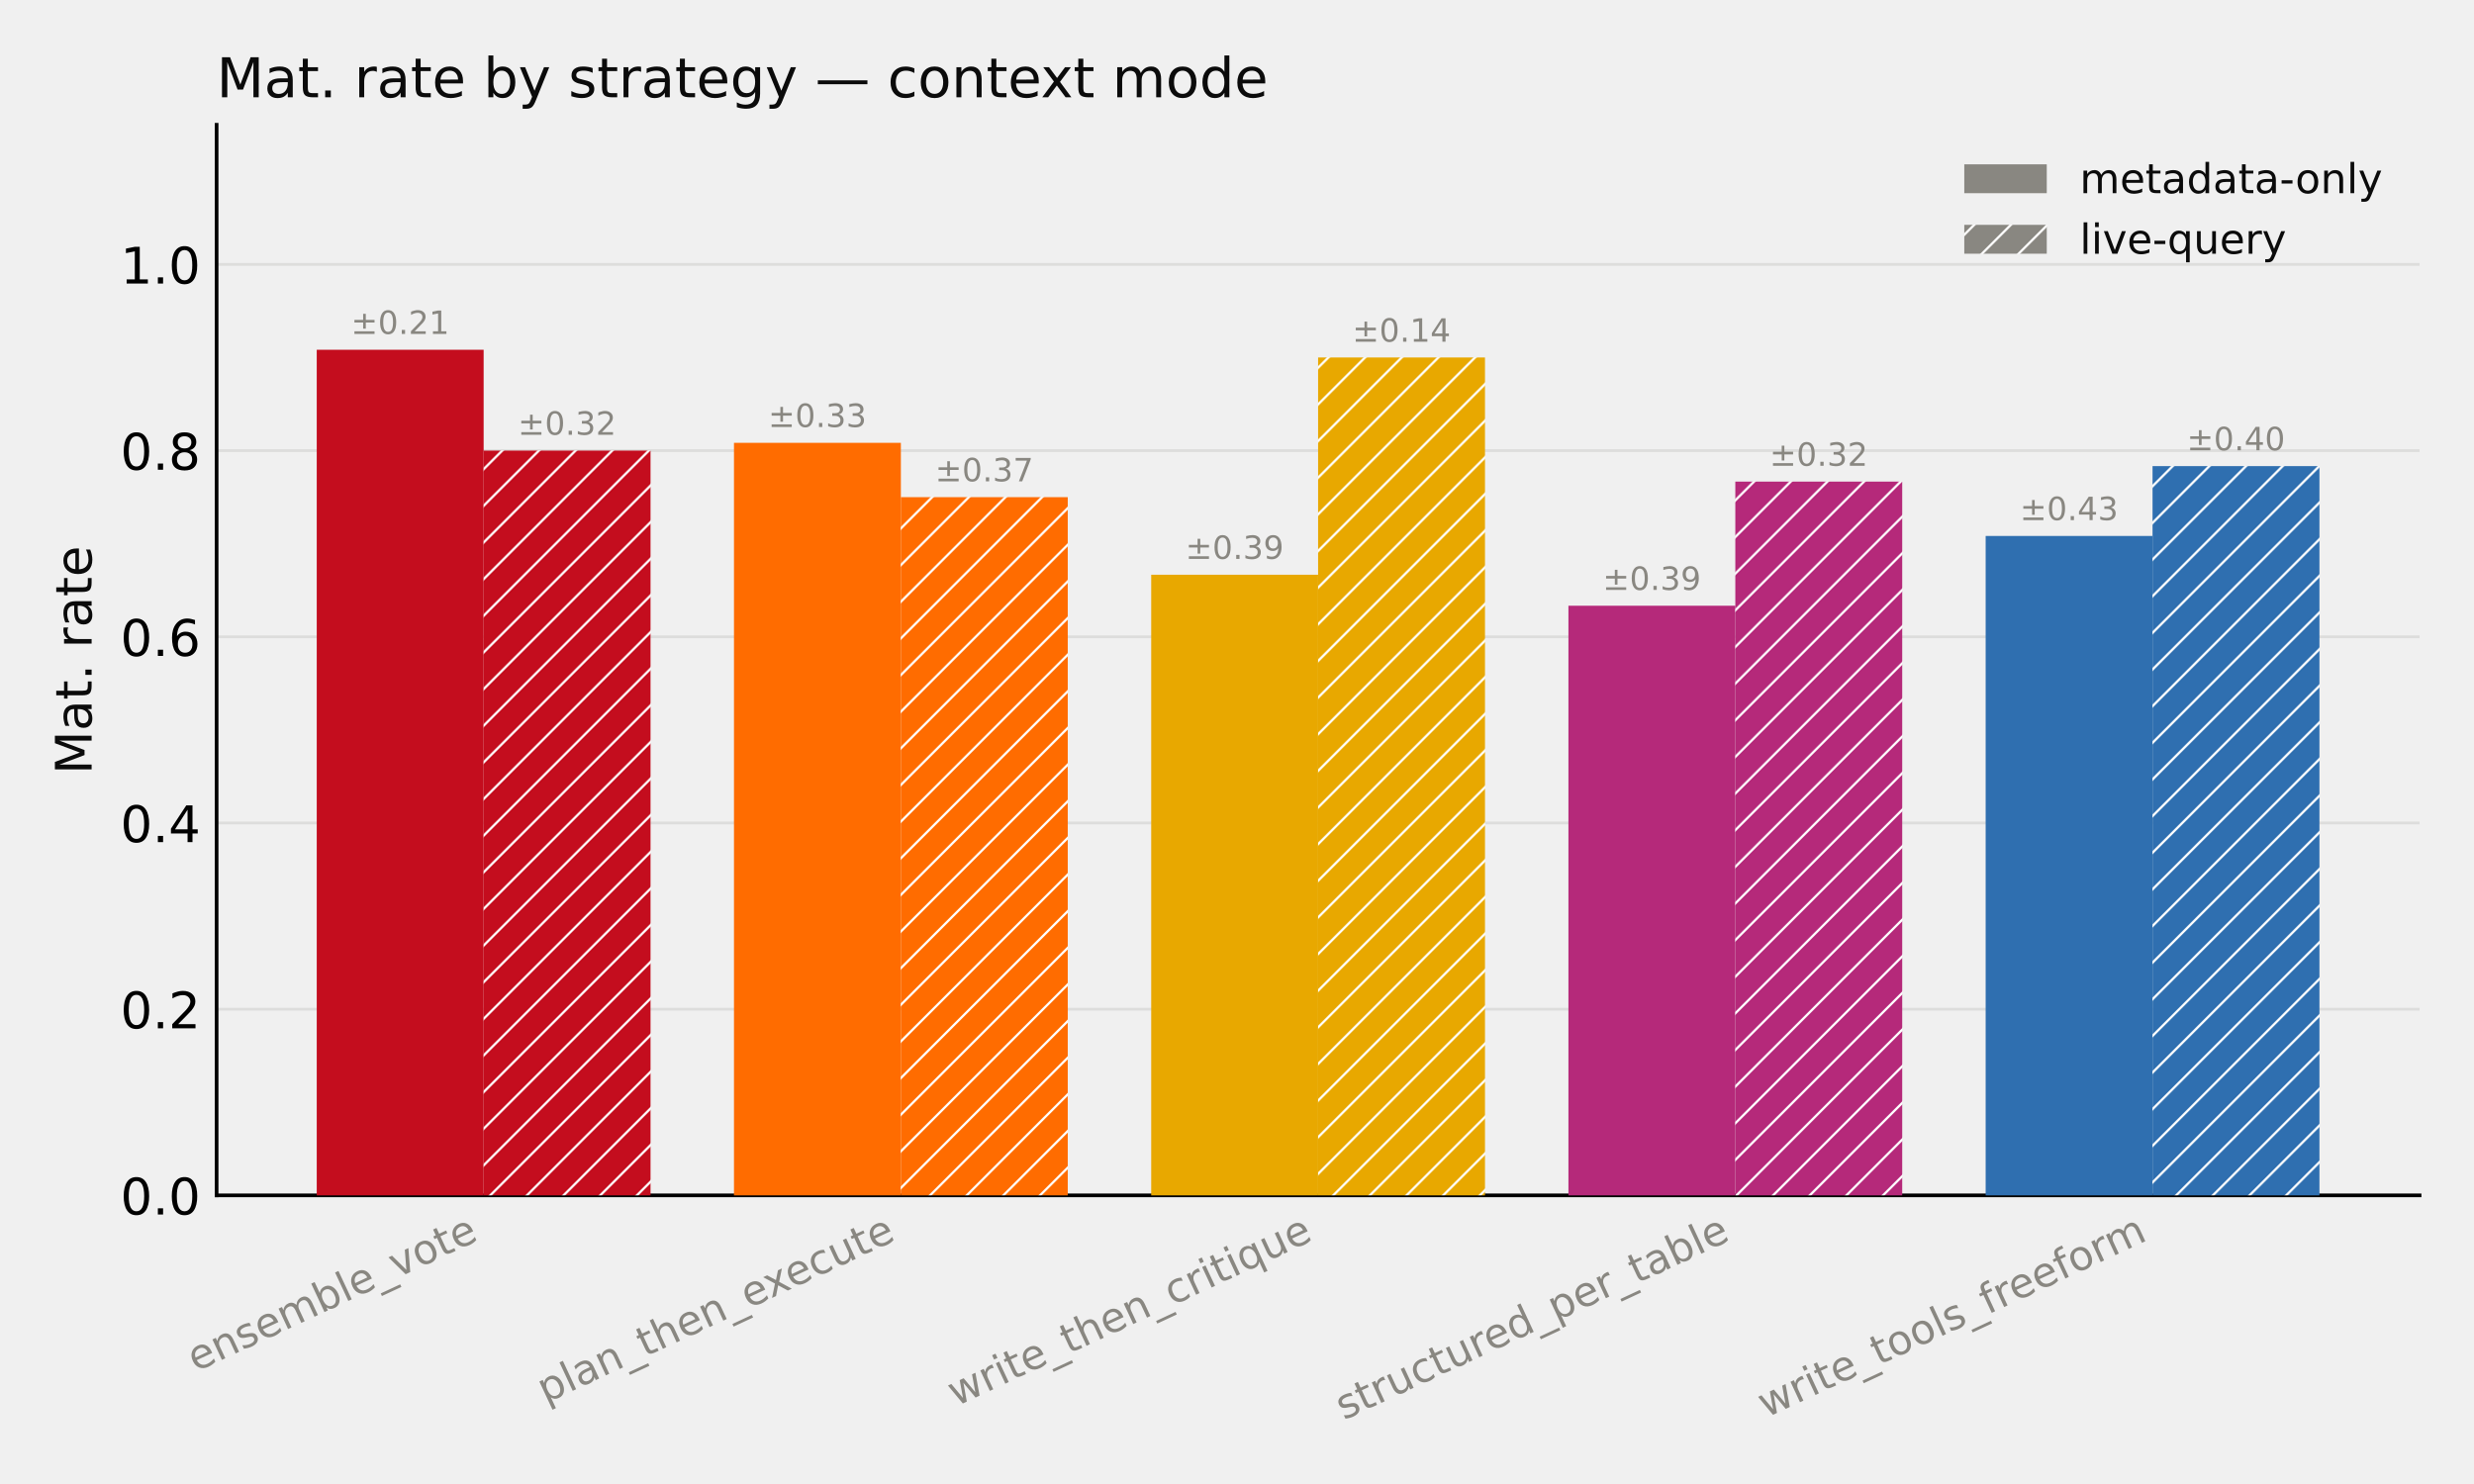
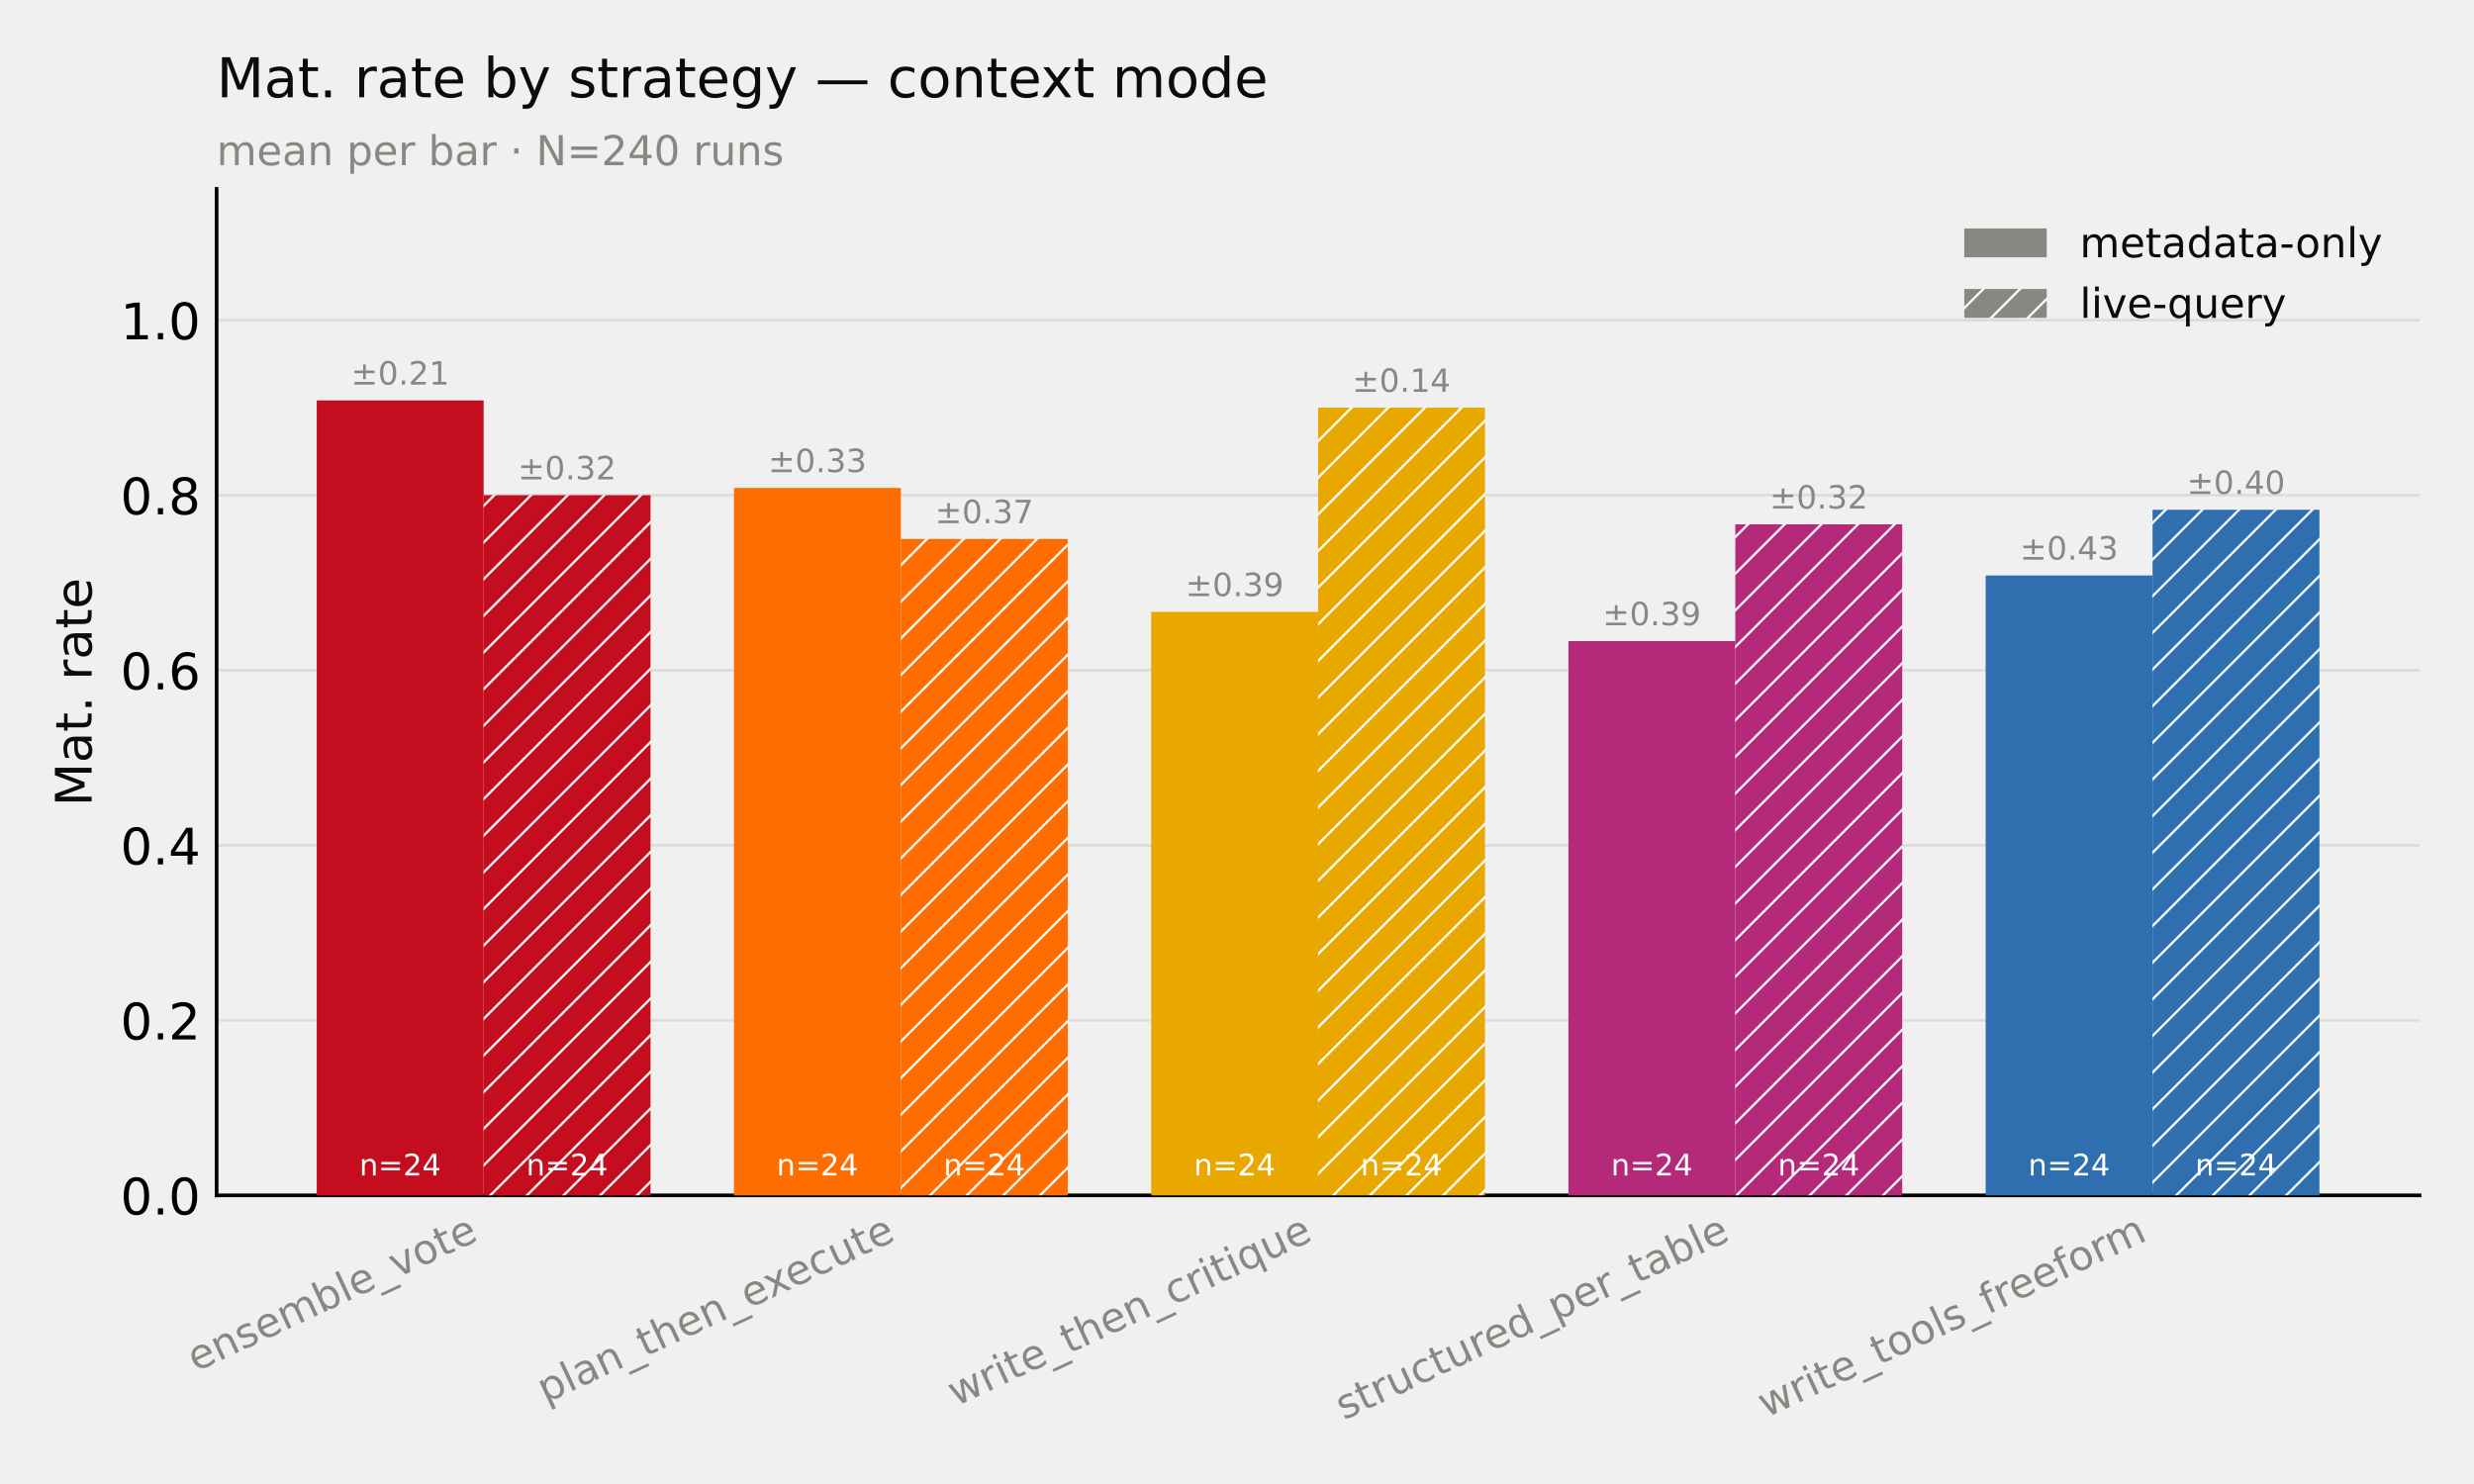
<svg xmlns="http://www.w3.org/2000/svg" width="540pt" height="324pt" viewBox="0 0 540 324" version="1.1">
  <defs>
    <style type="text/css">*{stroke-linejoin: round; stroke-linecap: butt}</style>
  </defs>
  <g id="figure_1">
    <g id="patch_1">
      <path d="M 0 324  L 540 324  L 540 0  L 0 0  L 0 324  z " style="fill: none" />
    </g>
    <g id="axes_1">
      <g id="patch_2">
-         <path d="M 47.28 260.982  L 528.12 260.982  L 528.12 27.24  L 47.28 27.24  L 47.28 260.982  z " style="fill: none" />
+         <path d="M 47.28 260.982  L 528.12 260.982  L 528.12 41.24  L 47.28 41.24  L 47.28 260.982  z " style="fill: none" />
      </g>
      <g id="matplotlib.axis_1">
        <g id="xtick_1">
          <g id="line2d_1" />
          <g id="text_1">
            <text style="font-size: 9px; font-family: 'DejaVu Sans', 'Bitstream Vera Sans', 'Computer Modern Sans Serif', 'Lucida Grande', 'Verdana', 'Geneva', 'Lucid', 'Arial', 'Helvetica', 'Avant Garde', sans-serif; fill: #898781" transform="translate(42.68812 299.5812) rotate(-25)">ensemble_vote</text>
          </g>
        </g>
        <g id="xtick_2">
          <g id="line2d_2" />
          <g id="text_2">
            <text style="font-size: 9px; font-family: 'DejaVu Sans', 'Bitstream Vera Sans', 'Computer Modern Sans Serif', 'Lucida Grande', 'Verdana', 'Geneva', 'Lucid', 'Arial', 'Helvetica', 'Avant Garde', sans-serif; fill: #898781" transform="translate(119.0716 306.4289) rotate(-25)">plan_then_execute</text>
          </g>
        </g>
        <g id="xtick_3">
          <g id="line2d_3" />
          <g id="text_3">
            <text style="font-size: 9px; font-family: 'DejaVu Sans', 'Bitstream Vera Sans', 'Computer Modern Sans Serif', 'Lucida Grande', 'Verdana', 'Geneva', 'Lucid', 'Arial', 'Helvetica', 'Avant Garde', sans-serif; fill: #898781" transform="translate(208.6499 307.1236) rotate(-25)">write_then_critique</text>
          </g>
        </g>
        <g id="xtick_4">
          <g id="line2d_4" />
          <g id="text_4">
            <text style="font-size: 9px; font-family: 'DejaVu Sans', 'Bitstream Vera Sans', 'Computer Modern Sans Serif', 'Lucida Grande', 'Verdana', 'Geneva', 'Lucid', 'Arial', 'Helvetica', 'Avant Garde', sans-serif; fill: #898781" transform="translate(293.3163 310.1088) rotate(-25)">structured_per_table</text>
          </g>
        </g>
        <g id="xtick_5">
          <g id="line2d_5" />
          <g id="text_5">
            <text style="font-size: 9px; font-family: 'DejaVu Sans', 'Bitstream Vera Sans', 'Computer Modern Sans Serif', 'Lucida Grande', 'Verdana', 'Geneva', 'Lucid', 'Arial', 'Helvetica', 'Avant Garde', sans-serif; fill: #898781" transform="translate(385.4843 309.5959) rotate(-25)">write_tools_freeform</text>
          </g>
        </g>
      </g>
      <g id="matplotlib.axis_2">
        <g id="ytick_1">
          <g id="line2d_6">
-             <path d="M 47.28 260.982  L 528.12 260.982  " clip-path="url(#p167cbde9de)" style="fill: none; stroke: #898781; stroke-opacity: 0.18; stroke-width: 0.6; stroke-linecap: square" />
+             <path d="M 47.28 260.982  L 528.12 260.982  " clip-path="url(#p7d23ae735a)" style="fill: none; stroke: #898781; stroke-opacity: 0.18; stroke-width: 0.6; stroke-linecap: square" />
          </g>
          <g id="line2d_7" />
          <g id="text_6">
            <text style="font-size: 11px; font-family: 'DejaVu Sans', 'Bitstream Vera Sans', 'Computer Modern Sans Serif', 'Lucida Grande', 'Verdana', 'Geneva', 'Lucid', 'Arial', 'Helvetica', 'Avant Garde', sans-serif; text-anchor: end" x="43.78" y="265.161" transform="rotate(-0 43.78 265.1614)">0.0</text>
          </g>
        </g>
        <g id="ytick_2">
          <g id="line2d_8">
-             <path d="M 47.28 220.331  L 528.12 220.331  " clip-path="url(#p167cbde9de)" style="fill: none; stroke: #898781; stroke-opacity: 0.18; stroke-width: 0.6; stroke-linecap: square" />
+             <path d="M 47.28 222.766  L 528.12 222.766  " clip-path="url(#p7d23ae735a)" style="fill: none; stroke: #898781; stroke-opacity: 0.18; stroke-width: 0.6; stroke-linecap: square" />
          </g>
          <g id="line2d_9" />
          <g id="text_7">
-             <text style="font-size: 11px; font-family: 'DejaVu Sans', 'Bitstream Vera Sans', 'Computer Modern Sans Serif', 'Lucida Grande', 'Verdana', 'Geneva', 'Lucid', 'Arial', 'Helvetica', 'Avant Garde', sans-serif; text-anchor: end" x="43.78" y="224.511" transform="rotate(-0 43.78 224.5105)">0.2</text>
+             <text style="font-size: 11px; font-family: 'DejaVu Sans', 'Bitstream Vera Sans', 'Computer Modern Sans Serif', 'Lucida Grande', 'Verdana', 'Geneva', 'Lucid', 'Arial', 'Helvetica', 'Avant Garde', sans-serif; text-anchor: end" x="43.78" y="226.945" transform="rotate(-0 43.78 226.9453)">0.2</text>
          </g>
        </g>
        <g id="ytick_3">
          <g id="line2d_10">
-             <path d="M 47.28 179.681  L 528.12 179.681  " clip-path="url(#p167cbde9de)" style="fill: none; stroke: #898781; stroke-opacity: 0.18; stroke-width: 0.6; stroke-linecap: square" />
+             <path d="M 47.28 184.55  L 528.12 184.55  " clip-path="url(#p7d23ae735a)" style="fill: none; stroke: #898781; stroke-opacity: 0.18; stroke-width: 0.6; stroke-linecap: square" />
          </g>
          <g id="line2d_11" />
          <g id="text_8">
-             <text style="font-size: 11px; font-family: 'DejaVu Sans', 'Bitstream Vera Sans', 'Computer Modern Sans Serif', 'Lucida Grande', 'Verdana', 'Geneva', 'Lucid', 'Arial', 'Helvetica', 'Avant Garde', sans-serif; text-anchor: end" x="43.78" y="183.86" transform="rotate(-0 43.78 183.8597)">0.4</text>
+             <text style="font-size: 11px; font-family: 'DejaVu Sans', 'Bitstream Vera Sans', 'Computer Modern Sans Serif', 'Lucida Grande', 'Verdana', 'Geneva', 'Lucid', 'Arial', 'Helvetica', 'Avant Garde', sans-serif; text-anchor: end" x="43.78" y="188.729" transform="rotate(-0 43.78 188.7293)">0.4</text>
          </g>
        </g>
        <g id="ytick_4">
          <g id="line2d_12">
-             <path d="M 47.28 139.03  L 528.12 139.03  " clip-path="url(#p167cbde9de)" style="fill: none; stroke: #898781; stroke-opacity: 0.18; stroke-width: 0.6; stroke-linecap: square" />
+             <path d="M 47.28 146.334  L 528.12 146.334  " clip-path="url(#p7d23ae735a)" style="fill: none; stroke: #898781; stroke-opacity: 0.18; stroke-width: 0.6; stroke-linecap: square" />
          </g>
          <g id="line2d_13" />
          <g id="text_9">
-             <text style="font-size: 11px; font-family: 'DejaVu Sans', 'Bitstream Vera Sans', 'Computer Modern Sans Serif', 'Lucida Grande', 'Verdana', 'Geneva', 'Lucid', 'Arial', 'Helvetica', 'Avant Garde', sans-serif; text-anchor: end" x="43.78" y="143.209" transform="rotate(-0 43.78 143.2089)">0.6</text>
+             <text style="font-size: 11px; font-family: 'DejaVu Sans', 'Bitstream Vera Sans', 'Computer Modern Sans Serif', 'Lucida Grande', 'Verdana', 'Geneva', 'Lucid', 'Arial', 'Helvetica', 'Avant Garde', sans-serif; text-anchor: end" x="43.78" y="150.513" transform="rotate(-0 43.78 150.5133)">0.6</text>
          </g>
        </g>
        <g id="ytick_5">
          <g id="line2d_14">
-             <path d="M 47.28 98.379  L 528.12 98.379  " clip-path="url(#p167cbde9de)" style="fill: none; stroke: #898781; stroke-opacity: 0.18; stroke-width: 0.6; stroke-linecap: square" />
+             <path d="M 47.28 108.118  L 528.12 108.118  " clip-path="url(#p7d23ae735a)" style="fill: none; stroke: #898781; stroke-opacity: 0.18; stroke-width: 0.6; stroke-linecap: square" />
          </g>
          <g id="line2d_15" />
          <g id="text_10">
-             <text style="font-size: 11px; font-family: 'DejaVu Sans', 'Bitstream Vera Sans', 'Computer Modern Sans Serif', 'Lucida Grande', 'Verdana', 'Geneva', 'Lucid', 'Arial', 'Helvetica', 'Avant Garde', sans-serif; text-anchor: end" x="43.78" y="102.558" transform="rotate(-0 43.78 102.5581)">0.8</text>
+             <text style="font-size: 11px; font-family: 'DejaVu Sans', 'Bitstream Vera Sans', 'Computer Modern Sans Serif', 'Lucida Grande', 'Verdana', 'Geneva', 'Lucid', 'Arial', 'Helvetica', 'Avant Garde', sans-serif; text-anchor: end" x="43.78" y="112.297" transform="rotate(-0 43.78 112.2972)">0.8</text>
          </g>
        </g>
        <g id="ytick_6">
          <g id="line2d_16">
-             <path d="M 47.28 57.728  L 528.12 57.728  " clip-path="url(#p167cbde9de)" style="fill: none; stroke: #898781; stroke-opacity: 0.18; stroke-width: 0.6; stroke-linecap: square" />
+             <path d="M 47.28 69.902  L 528.12 69.902  " clip-path="url(#p7d23ae735a)" style="fill: none; stroke: #898781; stroke-opacity: 0.18; stroke-width: 0.6; stroke-linecap: square" />
          </g>
          <g id="line2d_17" />
          <g id="text_11">
-             <text style="font-size: 11px; font-family: 'DejaVu Sans', 'Bitstream Vera Sans', 'Computer Modern Sans Serif', 'Lucida Grande', 'Verdana', 'Geneva', 'Lucid', 'Arial', 'Helvetica', 'Avant Garde', sans-serif; text-anchor: end" x="43.78" y="61.907" transform="rotate(-0 43.78 61.90726)">1.0</text>
+             <text style="font-size: 11px; font-family: 'DejaVu Sans', 'Bitstream Vera Sans', 'Computer Modern Sans Serif', 'Lucida Grande', 'Verdana', 'Geneva', 'Lucid', 'Arial', 'Helvetica', 'Avant Garde', sans-serif; text-anchor: end" x="43.78" y="74.081" transform="rotate(-0 43.78 74.08117)">1.0</text>
          </g>
        </g>
        <g id="text_12">
-           <text style="font-size: 11px; font-family: 'DejaVu Sans', 'Bitstream Vera Sans', 'Computer Modern Sans Serif', 'Lucida Grande', 'Verdana', 'Geneva', 'Lucid', 'Arial', 'Helvetica', 'Avant Garde', sans-serif; text-anchor: middle; fill: #0b0b0b" x="19.999" y="144.111" transform="rotate(-90 19.99891 144.1111)">Mat. rate</text>
+           <text style="font-size: 11px; font-family: 'DejaVu Sans', 'Bitstream Vera Sans', 'Computer Modern Sans Serif', 'Lucida Grande', 'Verdana', 'Geneva', 'Lucid', 'Arial', 'Helvetica', 'Avant Garde', sans-serif; text-anchor: middle; fill: #0b0b0b" x="19.999" y="151.111" transform="rotate(-90 19.99891 151.1111)">Mat. rate</text>
        </g>
      </g>
      <g id="patch_3">
-         <path d="M 47.28 260.982  L 47.28 27.24  " style="fill: none; stroke: #000000; stroke-width: 0.8; stroke-linejoin: miter; stroke-linecap: square" />
+         <path d="M 47.28 260.982  L 47.28 41.24  " style="fill: none; stroke: #000000; stroke-width: 0.8; stroke-linejoin: miter; stroke-linecap: square" />
      </g>
      <g id="patch_4">
        <path d="M 47.28 260.982  L 528.12 260.982  " style="fill: none; stroke: #000000; stroke-width: 0.8; stroke-linejoin: miter; stroke-linecap: square" />
      </g>
      <g id="patch_5">
-         <path d="M 69.136 260.982  L 105.564 260.982  L 105.564 76.36  L 69.136 76.36  z " clip-path="url(#p167cbde9de)" style="fill: #c40d1e" />
+         <path d="M 69.136 260.982  L 105.564 260.982  L 105.564 87.418  L 69.136 87.418  z " clip-path="url(#p7d23ae735a)" style="fill: #c40d1e" />
      </g>
      <g id="patch_6">
-         <path d="M 160.205 260.982  L 196.632 260.982  L 196.632 96.685  L 160.205 96.685  z " clip-path="url(#p167cbde9de)" style="fill: #ff6c00" />
+         <path d="M 160.205 260.982  L 196.632 260.982  L 196.632 106.526  L 160.205 106.526  z " clip-path="url(#p7d23ae735a)" style="fill: #ff6c00" />
      </g>
      <g id="patch_7">
-         <path d="M 251.273 260.982  L 287.7 260.982  L 287.7 125.479  L 251.273 125.479  z " clip-path="url(#p167cbde9de)" style="fill: #e8a800" />
+         <path d="M 251.273 260.982  L 287.7 260.982  L 287.7 133.595  L 251.273 133.595  z " clip-path="url(#p7d23ae735a)" style="fill: #e8a800" />
      </g>
      <g id="patch_8">
-         <path d="M 342.341 260.982  L 378.768 260.982  L 378.768 132.255  L 342.341 132.255  z " clip-path="url(#p167cbde9de)" style="fill: #b5297a" />
+         <path d="M 342.341 260.982  L 378.768 260.982  L 378.768 139.965  L 342.341 139.965  z " clip-path="url(#p7d23ae735a)" style="fill: #b5297a" />
      </g>
      <g id="patch_9">
-         <path d="M 433.409 260.982  L 469.836 260.982  L 469.836 117.011  L 433.409 117.011  z " clip-path="url(#p167cbde9de)" style="fill: #2f6fb0" />
+         <path d="M 433.409 260.982  L 469.836 260.982  L 469.836 125.634  L 433.409 125.634  z " clip-path="url(#p7d23ae735a)" style="fill: #2f6fb0" />
      </g>
      <g id="patch_10">
-         <path d="M 105.564 260.982  L 141.991 260.982  L 141.991 98.379  L 105.564 98.379  z " clip-path="url(#p167cbde9de)" style="fill: url(#h84538e04b4)" />
+         <path d="M 105.564 260.982  L 141.991 260.982  L 141.991 108.118  L 105.564 108.118  z " clip-path="url(#p7d23ae735a)" style="fill: url(#h84538e04b4)" />
      </g>
      <g id="patch_11">
-         <path d="M 196.632 260.982  L 233.059 260.982  L 233.059 108.542  L 196.632 108.542  z " clip-path="url(#p167cbde9de)" style="fill: url(#h8cca67a18c)" />
+         <path d="M 196.632 260.982  L 233.059 260.982  L 233.059 117.672  L 196.632 117.672  z " clip-path="url(#p7d23ae735a)" style="fill: url(#h8cca67a18c)" />
      </g>
      <g id="patch_12">
-         <path d="M 287.7 260.982  L 324.127 260.982  L 324.127 78.054  L 287.7 78.054  z " clip-path="url(#p167cbde9de)" style="fill: url(#h2a14cbd247)" />
+         <path d="M 287.7 260.982  L 324.127 260.982  L 324.127 89.01  L 287.7 89.01  z " clip-path="url(#p7d23ae735a)" style="fill: url(#h2a14cbd247)" />
      </g>
      <g id="patch_13">
-         <path d="M 378.768 260.982  L 415.195 260.982  L 415.195 105.154  L 378.768 105.154  z " clip-path="url(#p167cbde9de)" style="fill: url(#h89b58c58c6)" />
+         <path d="M 378.768 260.982  L 415.195 260.982  L 415.195 114.487  L 378.768 114.487  z " clip-path="url(#p7d23ae735a)" style="fill: url(#h89b58c58c6)" />
      </g>
      <g id="patch_14">
-         <path d="M 469.836 260.982  L 506.264 260.982  L 506.264 101.767  L 469.836 101.767  z " clip-path="url(#p167cbde9de)" style="fill: url(#h058d5f73e6)" />
+         <path d="M 469.836 260.982  L 506.264 260.982  L 506.264 111.303  L 469.836 111.303  z " clip-path="url(#p7d23ae735a)" style="fill: url(#h058d5f73e6)" />
      </g>
      <g id="text_13">
-         <text style="font-size: 7px; font-family: 'DejaVu Sans', 'Bitstream Vera Sans', 'Computer Modern Sans Serif', 'Lucida Grande', 'Verdana', 'Geneva', 'Lucid', 'Arial', 'Helvetica', 'Avant Garde', sans-serif; text-anchor: middle; fill: #898781" x="87.35" y="72.904" transform="rotate(-0 87.35 72.90396)">±0.21</text>
+         <text style="font-size: 7px; font-family: 'DejaVu Sans', 'Bitstream Vera Sans', 'Computer Modern Sans Serif', 'Lucida Grande', 'Verdana', 'Geneva', 'Lucid', 'Arial', 'Helvetica', 'Avant Garde', sans-serif; text-anchor: middle; fill: #898781" x="87.35" y="83.962" transform="rotate(-0 87.35 83.96193)">±0.21</text>
      </g>
      <g id="text_14">
-         <text style="font-size: 7px; font-family: 'DejaVu Sans', 'Bitstream Vera Sans', 'Computer Modern Sans Serif', 'Lucida Grande', 'Verdana', 'Geneva', 'Lucid', 'Arial', 'Helvetica', 'Avant Garde', sans-serif; text-anchor: middle; fill: #898781" x="178.418" y="93.229" transform="rotate(-0 178.4182 93.22938)">±0.33</text>
+         <text style="font-size: 7px; font-family: 'DejaVu Sans', 'Bitstream Vera Sans', 'Computer Modern Sans Serif', 'Lucida Grande', 'Verdana', 'Geneva', 'Lucid', 'Arial', 'Helvetica', 'Avant Garde', sans-serif; text-anchor: middle; fill: #898781" x="178.418" y="103.07" transform="rotate(-0 178.4182 103.07)">±0.33</text>
      </g>
      <g id="text_15">
-         <text style="font-size: 7px; font-family: 'DejaVu Sans', 'Bitstream Vera Sans', 'Computer Modern Sans Serif', 'Lucida Grande', 'Verdana', 'Geneva', 'Lucid', 'Arial', 'Helvetica', 'Avant Garde', sans-serif; text-anchor: middle; fill: #898781" x="269.486" y="122.024" transform="rotate(-0 269.4864 122.0237)">±0.39</text>
+         <text style="font-size: 7px; font-family: 'DejaVu Sans', 'Bitstream Vera Sans', 'Computer Modern Sans Serif', 'Lucida Grande', 'Verdana', 'Geneva', 'Lucid', 'Arial', 'Helvetica', 'Avant Garde', sans-serif; text-anchor: middle; fill: #898781" x="269.486" y="130.14" transform="rotate(-0 269.4864 130.1396)">±0.39</text>
      </g>
      <g id="text_16">
-         <text style="font-size: 7px; font-family: 'DejaVu Sans', 'Bitstream Vera Sans', 'Computer Modern Sans Serif', 'Lucida Grande', 'Verdana', 'Geneva', 'Lucid', 'Arial', 'Helvetica', 'Avant Garde', sans-serif; text-anchor: middle; fill: #898781" x="360.555" y="128.799" transform="rotate(-0 360.5545 128.7988)">±0.39</text>
+         <text style="font-size: 7px; font-family: 'DejaVu Sans', 'Bitstream Vera Sans', 'Computer Modern Sans Serif', 'Lucida Grande', 'Verdana', 'Geneva', 'Lucid', 'Arial', 'Helvetica', 'Avant Garde', sans-serif; text-anchor: middle; fill: #898781" x="360.555" y="136.509" transform="rotate(-0 360.5545 136.509)">±0.39</text>
      </g>
      <g id="text_17">
-         <text style="font-size: 7px; font-family: 'DejaVu Sans', 'Bitstream Vera Sans', 'Computer Modern Sans Serif', 'Lucida Grande', 'Verdana', 'Geneva', 'Lucid', 'Arial', 'Helvetica', 'Avant Garde', sans-serif; text-anchor: middle; fill: #898781" x="451.623" y="113.555" transform="rotate(-0 451.6227 113.5548)">±0.43</text>
+         <text style="font-size: 7px; font-family: 'DejaVu Sans', 'Bitstream Vera Sans', 'Computer Modern Sans Serif', 'Lucida Grande', 'Verdana', 'Geneva', 'Lucid', 'Arial', 'Helvetica', 'Avant Garde', sans-serif; text-anchor: middle; fill: #898781" x="451.623" y="122.178" transform="rotate(-0 451.6227 122.178)">±0.43</text>
      </g>
      <g id="text_18">
-         <text style="font-size: 7px; font-family: 'DejaVu Sans', 'Bitstream Vera Sans', 'Computer Modern Sans Serif', 'Lucida Grande', 'Verdana', 'Geneva', 'Lucid', 'Arial', 'Helvetica', 'Avant Garde', sans-serif; text-anchor: middle; fill: #898781" x="123.777" y="94.923" transform="rotate(-0 123.7773 94.92316)">±0.32</text>
+         <text style="font-size: 7px; font-family: 'DejaVu Sans', 'Bitstream Vera Sans', 'Computer Modern Sans Serif', 'Lucida Grande', 'Verdana', 'Geneva', 'Lucid', 'Arial', 'Helvetica', 'Avant Garde', sans-serif; text-anchor: middle; fill: #898781" x="123.777" y="104.662" transform="rotate(-0 123.7773 104.6623)">±0.32</text>
      </g>
      <g id="text_19">
-         <text style="font-size: 7px; font-family: 'DejaVu Sans', 'Bitstream Vera Sans', 'Computer Modern Sans Serif', 'Lucida Grande', 'Verdana', 'Geneva', 'Lucid', 'Arial', 'Helvetica', 'Avant Garde', sans-serif; text-anchor: middle; fill: #898781" x="214.845" y="105.086" transform="rotate(-0 214.8455 105.0859)">±0.37</text>
+         <text style="font-size: 7px; font-family: 'DejaVu Sans', 'Bitstream Vera Sans', 'Computer Modern Sans Serif', 'Lucida Grande', 'Verdana', 'Geneva', 'Lucid', 'Arial', 'Helvetica', 'Avant Garde', sans-serif; text-anchor: middle; fill: #898781" x="214.845" y="114.216" transform="rotate(-0 214.8455 114.2163)">±0.37</text>
      </g>
      <g id="text_20">
-         <text style="font-size: 7px; font-family: 'DejaVu Sans', 'Bitstream Vera Sans', 'Computer Modern Sans Serif', 'Lucida Grande', 'Verdana', 'Geneva', 'Lucid', 'Arial', 'Helvetica', 'Avant Garde', sans-serif; text-anchor: middle; fill: #898781" x="305.914" y="74.598" transform="rotate(-0 305.9136 74.59775)">±0.14</text>
+         <text style="font-size: 7px; font-family: 'DejaVu Sans', 'Bitstream Vera Sans', 'Computer Modern Sans Serif', 'Lucida Grande', 'Verdana', 'Geneva', 'Lucid', 'Arial', 'Helvetica', 'Avant Garde', sans-serif; text-anchor: middle; fill: #898781" x="305.914" y="85.554" transform="rotate(-0 305.9136 85.55427)">±0.14</text>
      </g>
      <g id="text_21">
-         <text style="font-size: 7px; font-family: 'DejaVu Sans', 'Bitstream Vera Sans', 'Computer Modern Sans Serif', 'Lucida Grande', 'Verdana', 'Geneva', 'Lucid', 'Arial', 'Helvetica', 'Avant Garde', sans-serif; text-anchor: middle; fill: #898781" x="396.982" y="101.698" transform="rotate(-0 396.9818 101.6983)">±0.32</text>
+         <text style="font-size: 7px; font-family: 'DejaVu Sans', 'Bitstream Vera Sans', 'Computer Modern Sans Serif', 'Lucida Grande', 'Verdana', 'Geneva', 'Lucid', 'Arial', 'Helvetica', 'Avant Garde', sans-serif; text-anchor: middle; fill: #898781" x="396.982" y="111.032" transform="rotate(-0 396.9818 111.0316)">±0.32</text>
      </g>
      <g id="text_22">
-         <text style="font-size: 7px; font-family: 'DejaVu Sans', 'Bitstream Vera Sans', 'Computer Modern Sans Serif', 'Lucida Grande', 'Verdana', 'Geneva', 'Lucid', 'Arial', 'Helvetica', 'Avant Garde', sans-serif; text-anchor: middle; fill: #898781" x="488.05" y="98.311" transform="rotate(-0 488.05 98.31073)">±0.40</text>
+         <text style="font-size: 7px; font-family: 'DejaVu Sans', 'Bitstream Vera Sans', 'Computer Modern Sans Serif', 'Lucida Grande', 'Verdana', 'Geneva', 'Lucid', 'Arial', 'Helvetica', 'Avant Garde', sans-serif; text-anchor: middle; fill: #898781" x="488.05" y="107.847" transform="rotate(-0 488.05 107.847)">±0.40</text>
      </g>
      <g id="text_23">
+         <text style="font-size: 9px; font-family: 'DejaVu Sans', 'Bitstream Vera Sans', 'Computer Modern Sans Serif', 'Lucida Grande', 'Verdana', 'Geneva', 'Lucid', 'Arial', 'Helvetica', 'Avant Garde', sans-serif; text-anchor: start; fill: #898781" x="47.28" y="36.072" transform="rotate(-0 47.28 36.07215)">mean per bar · N=240 runs</text>
+       </g>
+       <g id="text_24">
        <text style="font-size: 12px; font-family: 'DejaVu Sans', 'Bitstream Vera Sans', 'Computer Modern Sans Serif', 'Lucida Grande', 'Verdana', 'Geneva', 'Lucid', 'Arial', 'Helvetica', 'Avant Garde', sans-serif; text-anchor: start; fill: #0b0b0b" x="47.28" y="21.24" transform="rotate(-0 47.28 21.24)">Mat. rate by strategy — context mode</text>
+       </g>
+       <g id="text_25">
+         <text style="font-size: 6.5px; font-family: 'DejaVu Sans', 'Bitstream Vera Sans', 'Computer Modern Sans Serif', 'Lucida Grande', 'Verdana', 'Geneva', 'Lucid', 'Arial', 'Helvetica', 'Avant Garde', sans-serif; text-anchor: middle; fill: #ffffff" x="87.35" y="256.63" transform="rotate(-0 87.35 256.6304)">n=24</text>
+       </g>
+       <g id="text_26">
+         <text style="font-size: 6.5px; font-family: 'DejaVu Sans', 'Bitstream Vera Sans', 'Computer Modern Sans Serif', 'Lucida Grande', 'Verdana', 'Geneva', 'Lucid', 'Arial', 'Helvetica', 'Avant Garde', sans-serif; text-anchor: middle; fill: #ffffff" x="178.418" y="256.63" transform="rotate(-0 178.4182 256.6304)">n=24</text>
+       </g>
+       <g id="text_27">
+         <text style="font-size: 6.5px; font-family: 'DejaVu Sans', 'Bitstream Vera Sans', 'Computer Modern Sans Serif', 'Lucida Grande', 'Verdana', 'Geneva', 'Lucid', 'Arial', 'Helvetica', 'Avant Garde', sans-serif; text-anchor: middle; fill: #ffffff" x="269.486" y="256.63" transform="rotate(-0 269.4864 256.6304)">n=24</text>
+       </g>
+       <g id="text_28">
+         <text style="font-size: 6.5px; font-family: 'DejaVu Sans', 'Bitstream Vera Sans', 'Computer Modern Sans Serif', 'Lucida Grande', 'Verdana', 'Geneva', 'Lucid', 'Arial', 'Helvetica', 'Avant Garde', sans-serif; text-anchor: middle; fill: #ffffff" x="360.555" y="256.63" transform="rotate(-0 360.5545 256.6304)">n=24</text>
+       </g>
+       <g id="text_29">
+         <text style="font-size: 6.5px; font-family: 'DejaVu Sans', 'Bitstream Vera Sans', 'Computer Modern Sans Serif', 'Lucida Grande', 'Verdana', 'Geneva', 'Lucid', 'Arial', 'Helvetica', 'Avant Garde', sans-serif; text-anchor: middle; fill: #ffffff" x="451.623" y="256.63" transform="rotate(-0 451.6227 256.6304)">n=24</text>
+       </g>
+       <g id="text_30">
+         <text style="font-size: 6.5px; font-family: 'DejaVu Sans', 'Bitstream Vera Sans', 'Computer Modern Sans Serif', 'Lucida Grande', 'Verdana', 'Geneva', 'Lucid', 'Arial', 'Helvetica', 'Avant Garde', sans-serif; text-anchor: middle; fill: #ffffff" x="123.777" y="256.63" transform="rotate(-0 123.7773 256.6304)">n=24</text>
+       </g>
+       <g id="text_31">
+         <text style="font-size: 6.5px; font-family: 'DejaVu Sans', 'Bitstream Vera Sans', 'Computer Modern Sans Serif', 'Lucida Grande', 'Verdana', 'Geneva', 'Lucid', 'Arial', 'Helvetica', 'Avant Garde', sans-serif; text-anchor: middle; fill: #ffffff" x="214.845" y="256.63" transform="rotate(-0 214.8455 256.6304)">n=24</text>
+       </g>
+       <g id="text_32">
+         <text style="font-size: 6.5px; font-family: 'DejaVu Sans', 'Bitstream Vera Sans', 'Computer Modern Sans Serif', 'Lucida Grande', 'Verdana', 'Geneva', 'Lucid', 'Arial', 'Helvetica', 'Avant Garde', sans-serif; text-anchor: middle; fill: #ffffff" x="305.914" y="256.63" transform="rotate(-0 305.9136 256.6304)">n=24</text>
+       </g>
+       <g id="text_33">
+         <text style="font-size: 6.5px; font-family: 'DejaVu Sans', 'Bitstream Vera Sans', 'Computer Modern Sans Serif', 'Lucida Grande', 'Verdana', 'Geneva', 'Lucid', 'Arial', 'Helvetica', 'Avant Garde', sans-serif; text-anchor: middle; fill: #ffffff" x="396.982" y="256.63" transform="rotate(-0 396.9818 256.6304)">n=24</text>
+       </g>
+       <g id="text_34">
+         <text style="font-size: 6.5px; font-family: 'DejaVu Sans', 'Bitstream Vera Sans', 'Computer Modern Sans Serif', 'Lucida Grande', 'Verdana', 'Geneva', 'Lucid', 'Arial', 'Helvetica', 'Avant Garde', sans-serif; text-anchor: middle; fill: #ffffff" x="488.05" y="256.63" transform="rotate(-0 488.05 256.6304)">n=24</text>
      </g>
      <g id="legend_1">
        <g id="patch_15">
-           <path d="M 428.746 42.179  L 446.746 42.179  L 446.746 35.879  L 428.746 35.879  z " style="fill: #898781" />
-         </g>
-         <g id="text_24">
-           <text style="font-size: 9px; font-family: 'DejaVu Sans', 'Bitstream Vera Sans', 'Computer Modern Sans Serif', 'Lucida Grande', 'Verdana', 'Geneva', 'Lucid', 'Arial', 'Helvetica', 'Avant Garde', sans-serif; text-anchor: start; fill: #0b0b0b" x="453.946" y="42.179" transform="rotate(-0 453.9459 42.17859)">metadata-only</text>
+           <path d="M 428.746 56.179  L 446.746 56.179  L 446.746 49.879  L 428.746 49.879  z " style="fill: #898781" />
+         </g>
+         <g id="text_35">
+           <text style="font-size: 9px; font-family: 'DejaVu Sans', 'Bitstream Vera Sans', 'Computer Modern Sans Serif', 'Lucida Grande', 'Verdana', 'Geneva', 'Lucid', 'Arial', 'Helvetica', 'Avant Garde', sans-serif; text-anchor: start; fill: #0b0b0b" x="453.946" y="56.179" transform="rotate(-0 453.9459 56.17859)">metadata-only</text>
        </g>
        <g id="patch_16">
-           <path d="M 428.746 55.389  L 446.746 55.389  L 446.746 49.089  L 428.746 49.089  z " style="fill: url(#h7199d5ccde)" />
-         </g>
-         <g id="text_25">
-           <text style="font-size: 9px; font-family: 'DejaVu Sans', 'Bitstream Vera Sans', 'Computer Modern Sans Serif', 'Lucida Grande', 'Verdana', 'Geneva', 'Lucid', 'Arial', 'Helvetica', 'Avant Garde', sans-serif; text-anchor: start; fill: #0b0b0b" x="453.946" y="55.389" transform="rotate(-0 453.9459 55.38891)">live-query</text>
+           <path d="M 428.746 69.389  L 446.746 69.389  L 446.746 63.089  L 428.746 63.089  z " style="fill: url(#h7199d5ccde)" />
+         </g>
+         <g id="text_36">
+           <text style="font-size: 9px; font-family: 'DejaVu Sans', 'Bitstream Vera Sans', 'Computer Modern Sans Serif', 'Lucida Grande', 'Verdana', 'Geneva', 'Lucid', 'Arial', 'Helvetica', 'Avant Garde', sans-serif; text-anchor: start; fill: #0b0b0b" x="453.946" y="69.389" transform="rotate(-0 453.9459 69.38891)">live-query</text>
        </g>
      </g>
    </g>
  </g>
  <defs>
-     <clipPath id="p167cbde9de">
-       <rect x="47.28" y="27.24" width="480.84" height="233.742" />
+     <clipPath id="p7d23ae735a">
+       <rect x="47.28" y="41.24" width="480.84" height="219.742" />
    </clipPath>
  </defs>
  <defs>
    <pattern id="h84538e04b4" patternUnits="userSpaceOnUse" x="0" y="0" width="72" height="72">
      <rect x="0" y="0" width="73" height="73" fill="#c40d1e" />
      <path d="M -36 36  L 36 -36  M -32 40  L 40 -32  M -28 44  L 44 -28  M -24 48  L 48 -24  M -20 52  L 52 -20  M -16 56  L 56 -16  M -12 60  L 60 -12  M -8 64  L 64 -8  M -4 68  L 68 -4  M 0 72  L 72 0  M 4 76  L 76 4  M 8 80  L 80 8  M 12 84  L 84 12  M 16 88  L 88 16  M 20 92  L 92 20  M 24 96  L 96 24  M 28 100  L 100 28  M 32 104  L 104 32  M 36 108  L 108 36  " style="fill: #ffffff; stroke: #ffffff; stroke-width: 0.5; stroke-linecap: butt; stroke-linejoin: miter" />
    </pattern>
    <pattern id="h8cca67a18c" patternUnits="userSpaceOnUse" x="0" y="0" width="72" height="72">
      <rect x="0" y="0" width="73" height="73" fill="#ff6c00" />
      <path d="M -36 36  L 36 -36  M -32 40  L 40 -32  M -28 44  L 44 -28  M -24 48  L 48 -24  M -20 52  L 52 -20  M -16 56  L 56 -16  M -12 60  L 60 -12  M -8 64  L 64 -8  M -4 68  L 68 -4  M 0 72  L 72 0  M 4 76  L 76 4  M 8 80  L 80 8  M 12 84  L 84 12  M 16 88  L 88 16  M 20 92  L 92 20  M 24 96  L 96 24  M 28 100  L 100 28  M 32 104  L 104 32  M 36 108  L 108 36  " style="fill: #ffffff; stroke: #ffffff; stroke-width: 0.5; stroke-linecap: butt; stroke-linejoin: miter" />
    </pattern>
    <pattern id="h2a14cbd247" patternUnits="userSpaceOnUse" x="0" y="0" width="72" height="72">
      <rect x="0" y="0" width="73" height="73" fill="#e8a800" />
      <path d="M -36 36  L 36 -36  M -32 40  L 40 -32  M -28 44  L 44 -28  M -24 48  L 48 -24  M -20 52  L 52 -20  M -16 56  L 56 -16  M -12 60  L 60 -12  M -8 64  L 64 -8  M -4 68  L 68 -4  M 0 72  L 72 0  M 4 76  L 76 4  M 8 80  L 80 8  M 12 84  L 84 12  M 16 88  L 88 16  M 20 92  L 92 20  M 24 96  L 96 24  M 28 100  L 100 28  M 32 104  L 104 32  M 36 108  L 108 36  " style="fill: #ffffff; stroke: #ffffff; stroke-width: 0.5; stroke-linecap: butt; stroke-linejoin: miter" />
    </pattern>
    <pattern id="h89b58c58c6" patternUnits="userSpaceOnUse" x="0" y="0" width="72" height="72">
      <rect x="0" y="0" width="73" height="73" fill="#b5297a" />
      <path d="M -36 36  L 36 -36  M -32 40  L 40 -32  M -28 44  L 44 -28  M -24 48  L 48 -24  M -20 52  L 52 -20  M -16 56  L 56 -16  M -12 60  L 60 -12  M -8 64  L 64 -8  M -4 68  L 68 -4  M 0 72  L 72 0  M 4 76  L 76 4  M 8 80  L 80 8  M 12 84  L 84 12  M 16 88  L 88 16  M 20 92  L 92 20  M 24 96  L 96 24  M 28 100  L 100 28  M 32 104  L 104 32  M 36 108  L 108 36  " style="fill: #ffffff; stroke: #ffffff; stroke-width: 0.5; stroke-linecap: butt; stroke-linejoin: miter" />
    </pattern>
    <pattern id="h058d5f73e6" patternUnits="userSpaceOnUse" x="0" y="0" width="72" height="72">
      <rect x="0" y="0" width="73" height="73" fill="#2f6fb0" />
      <path d="M -36 36  L 36 -36  M -32 40  L 40 -32  M -28 44  L 44 -28  M -24 48  L 48 -24  M -20 52  L 52 -20  M -16 56  L 56 -16  M -12 60  L 60 -12  M -8 64  L 64 -8  M -4 68  L 68 -4  M 0 72  L 72 0  M 4 76  L 76 4  M 8 80  L 80 8  M 12 84  L 84 12  M 16 88  L 88 16  M 20 92  L 92 20  M 24 96  L 96 24  M 28 100  L 100 28  M 32 104  L 104 32  M 36 108  L 108 36  " style="fill: #ffffff; stroke: #ffffff; stroke-width: 0.5; stroke-linecap: butt; stroke-linejoin: miter" />
    </pattern>
    <pattern id="h7199d5ccde" patternUnits="userSpaceOnUse" x="0" y="0" width="72" height="72">
      <rect x="0" y="0" width="73" height="73" fill="#898781" />
      <path d="M -36 36  L 36 -36  M -32 40  L 40 -32  M -28 44  L 44 -28  M -24 48  L 48 -24  M -20 52  L 52 -20  M -16 56  L 56 -16  M -12 60  L 60 -12  M -8 64  L 64 -8  M -4 68  L 68 -4  M 0 72  L 72 0  M 4 76  L 76 4  M 8 80  L 80 8  M 12 84  L 84 12  M 16 88  L 88 16  M 20 92  L 92 20  M 24 96  L 96 24  M 28 100  L 100 28  M 32 104  L 104 32  M 36 108  L 108 36  " style="fill: #ffffff; stroke: #ffffff; stroke-width: 0.5; stroke-linecap: butt; stroke-linejoin: miter" />
    </pattern>
  </defs>
</svg>
